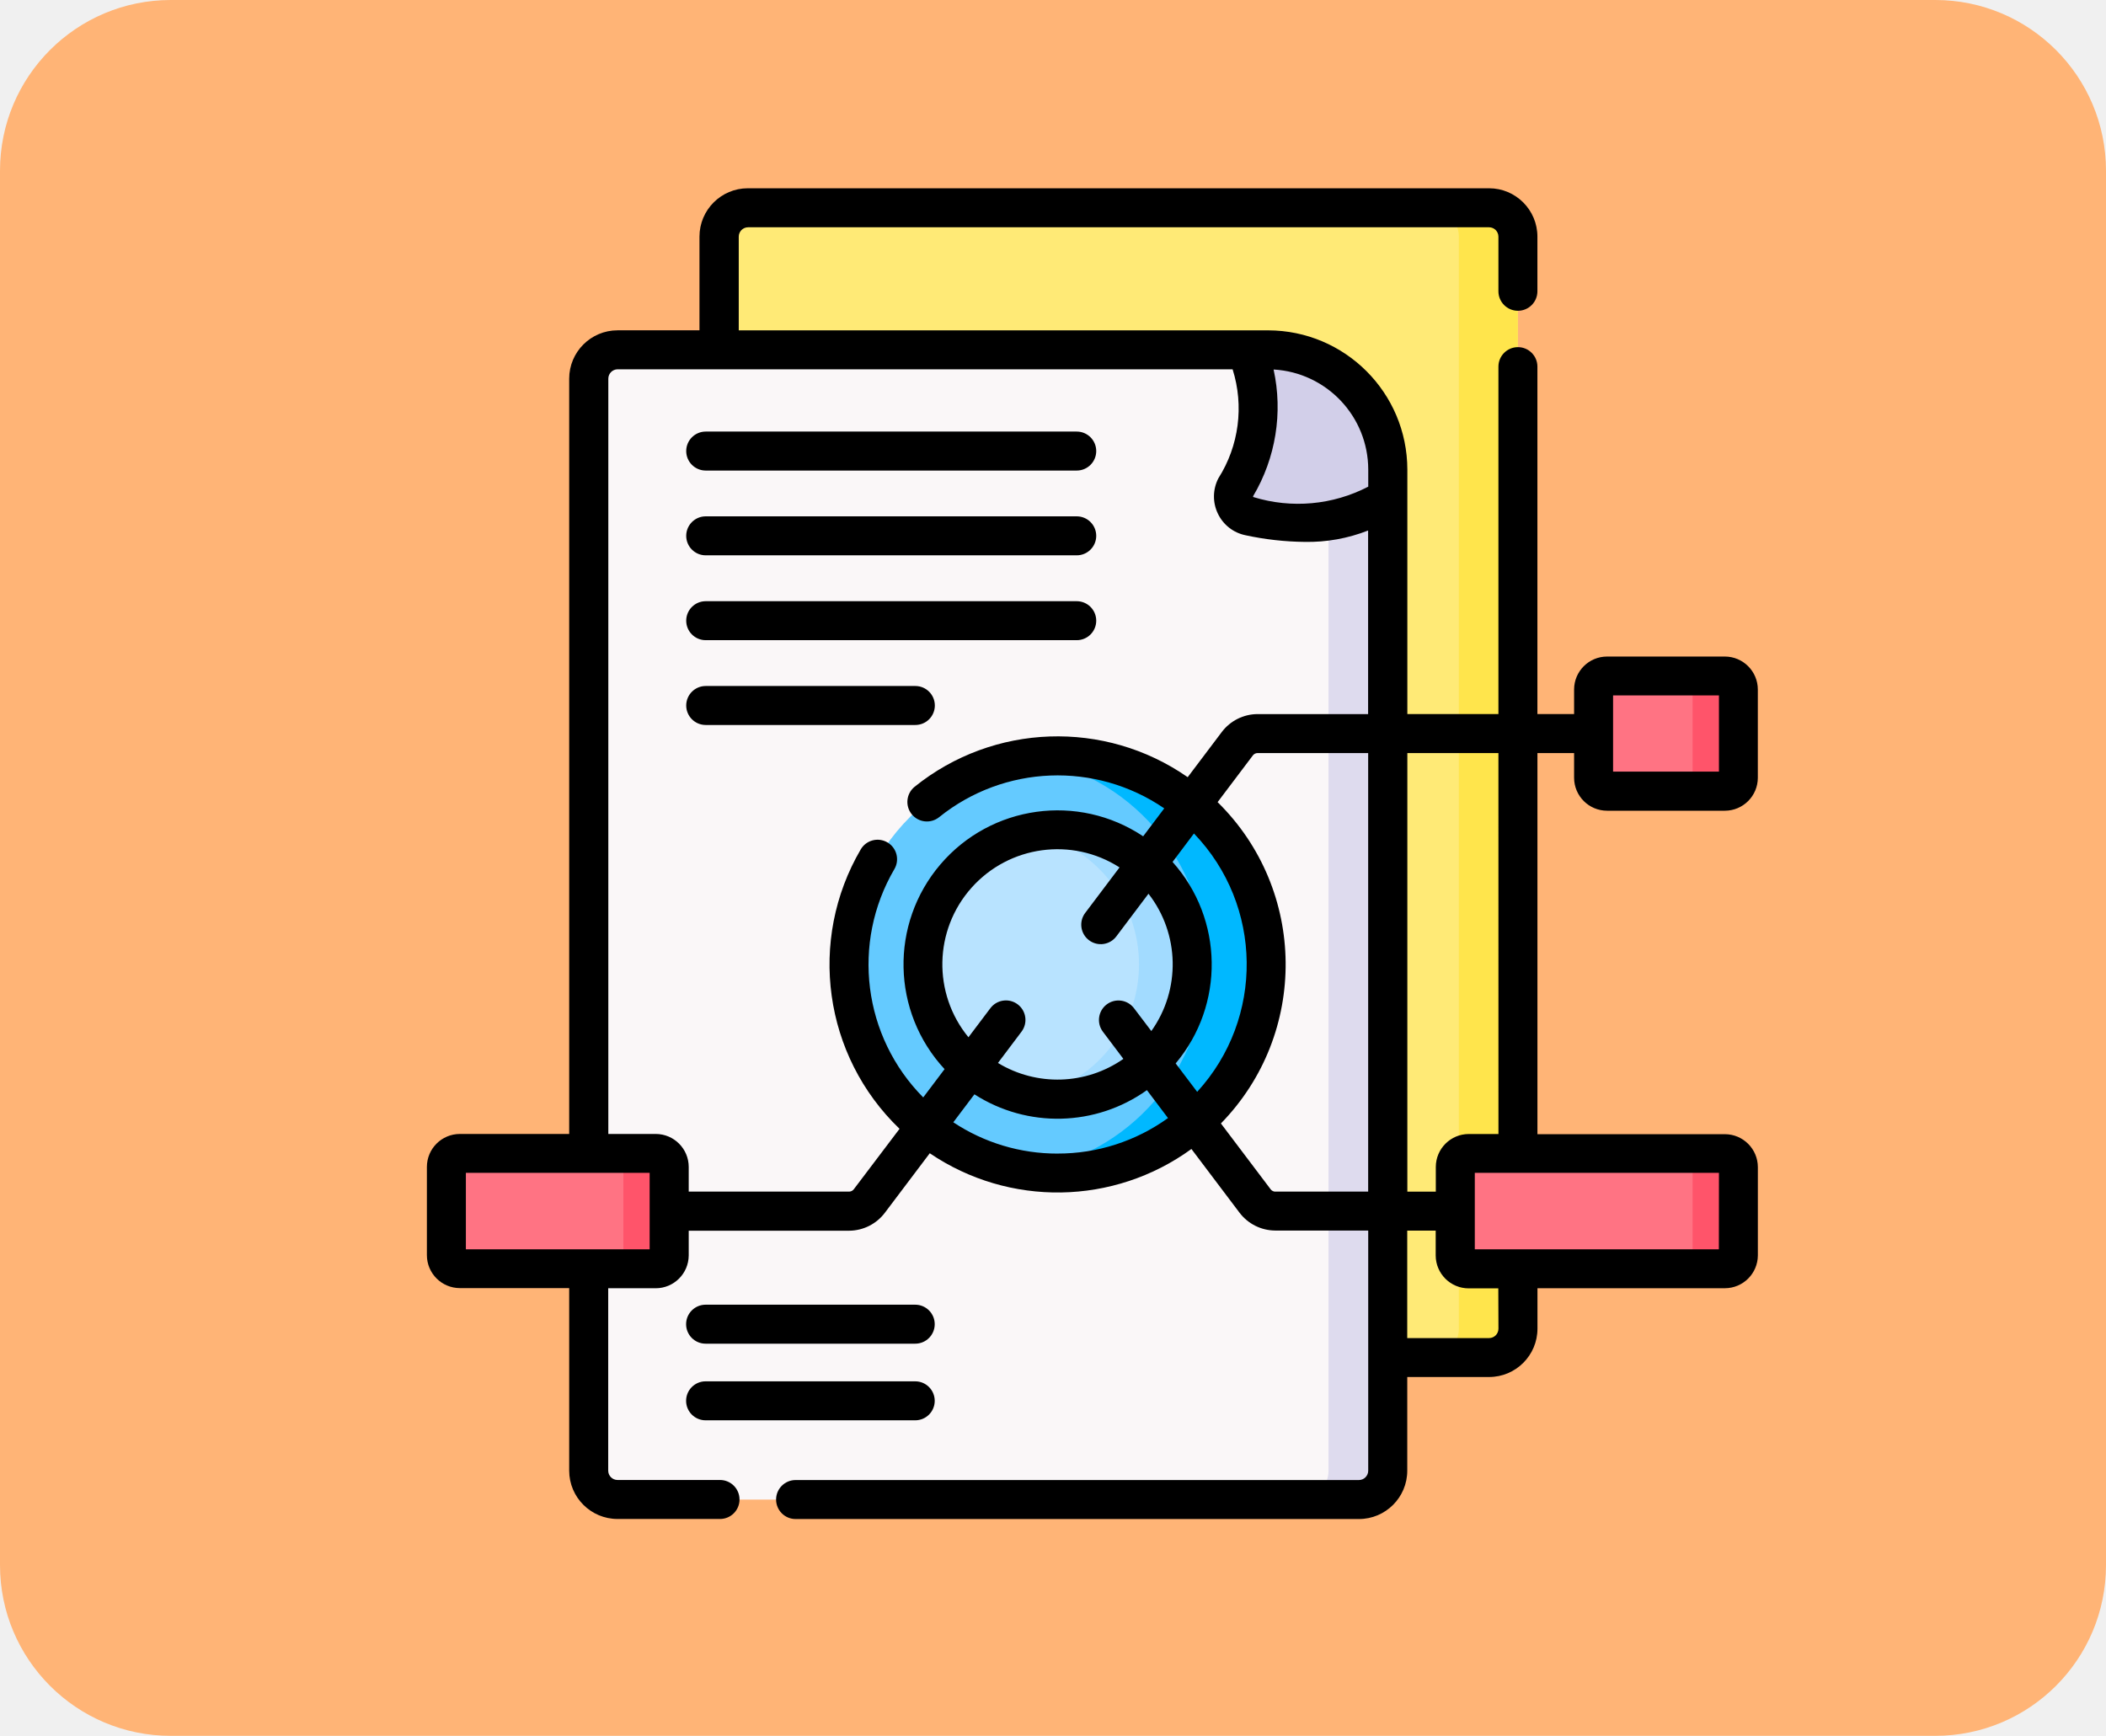
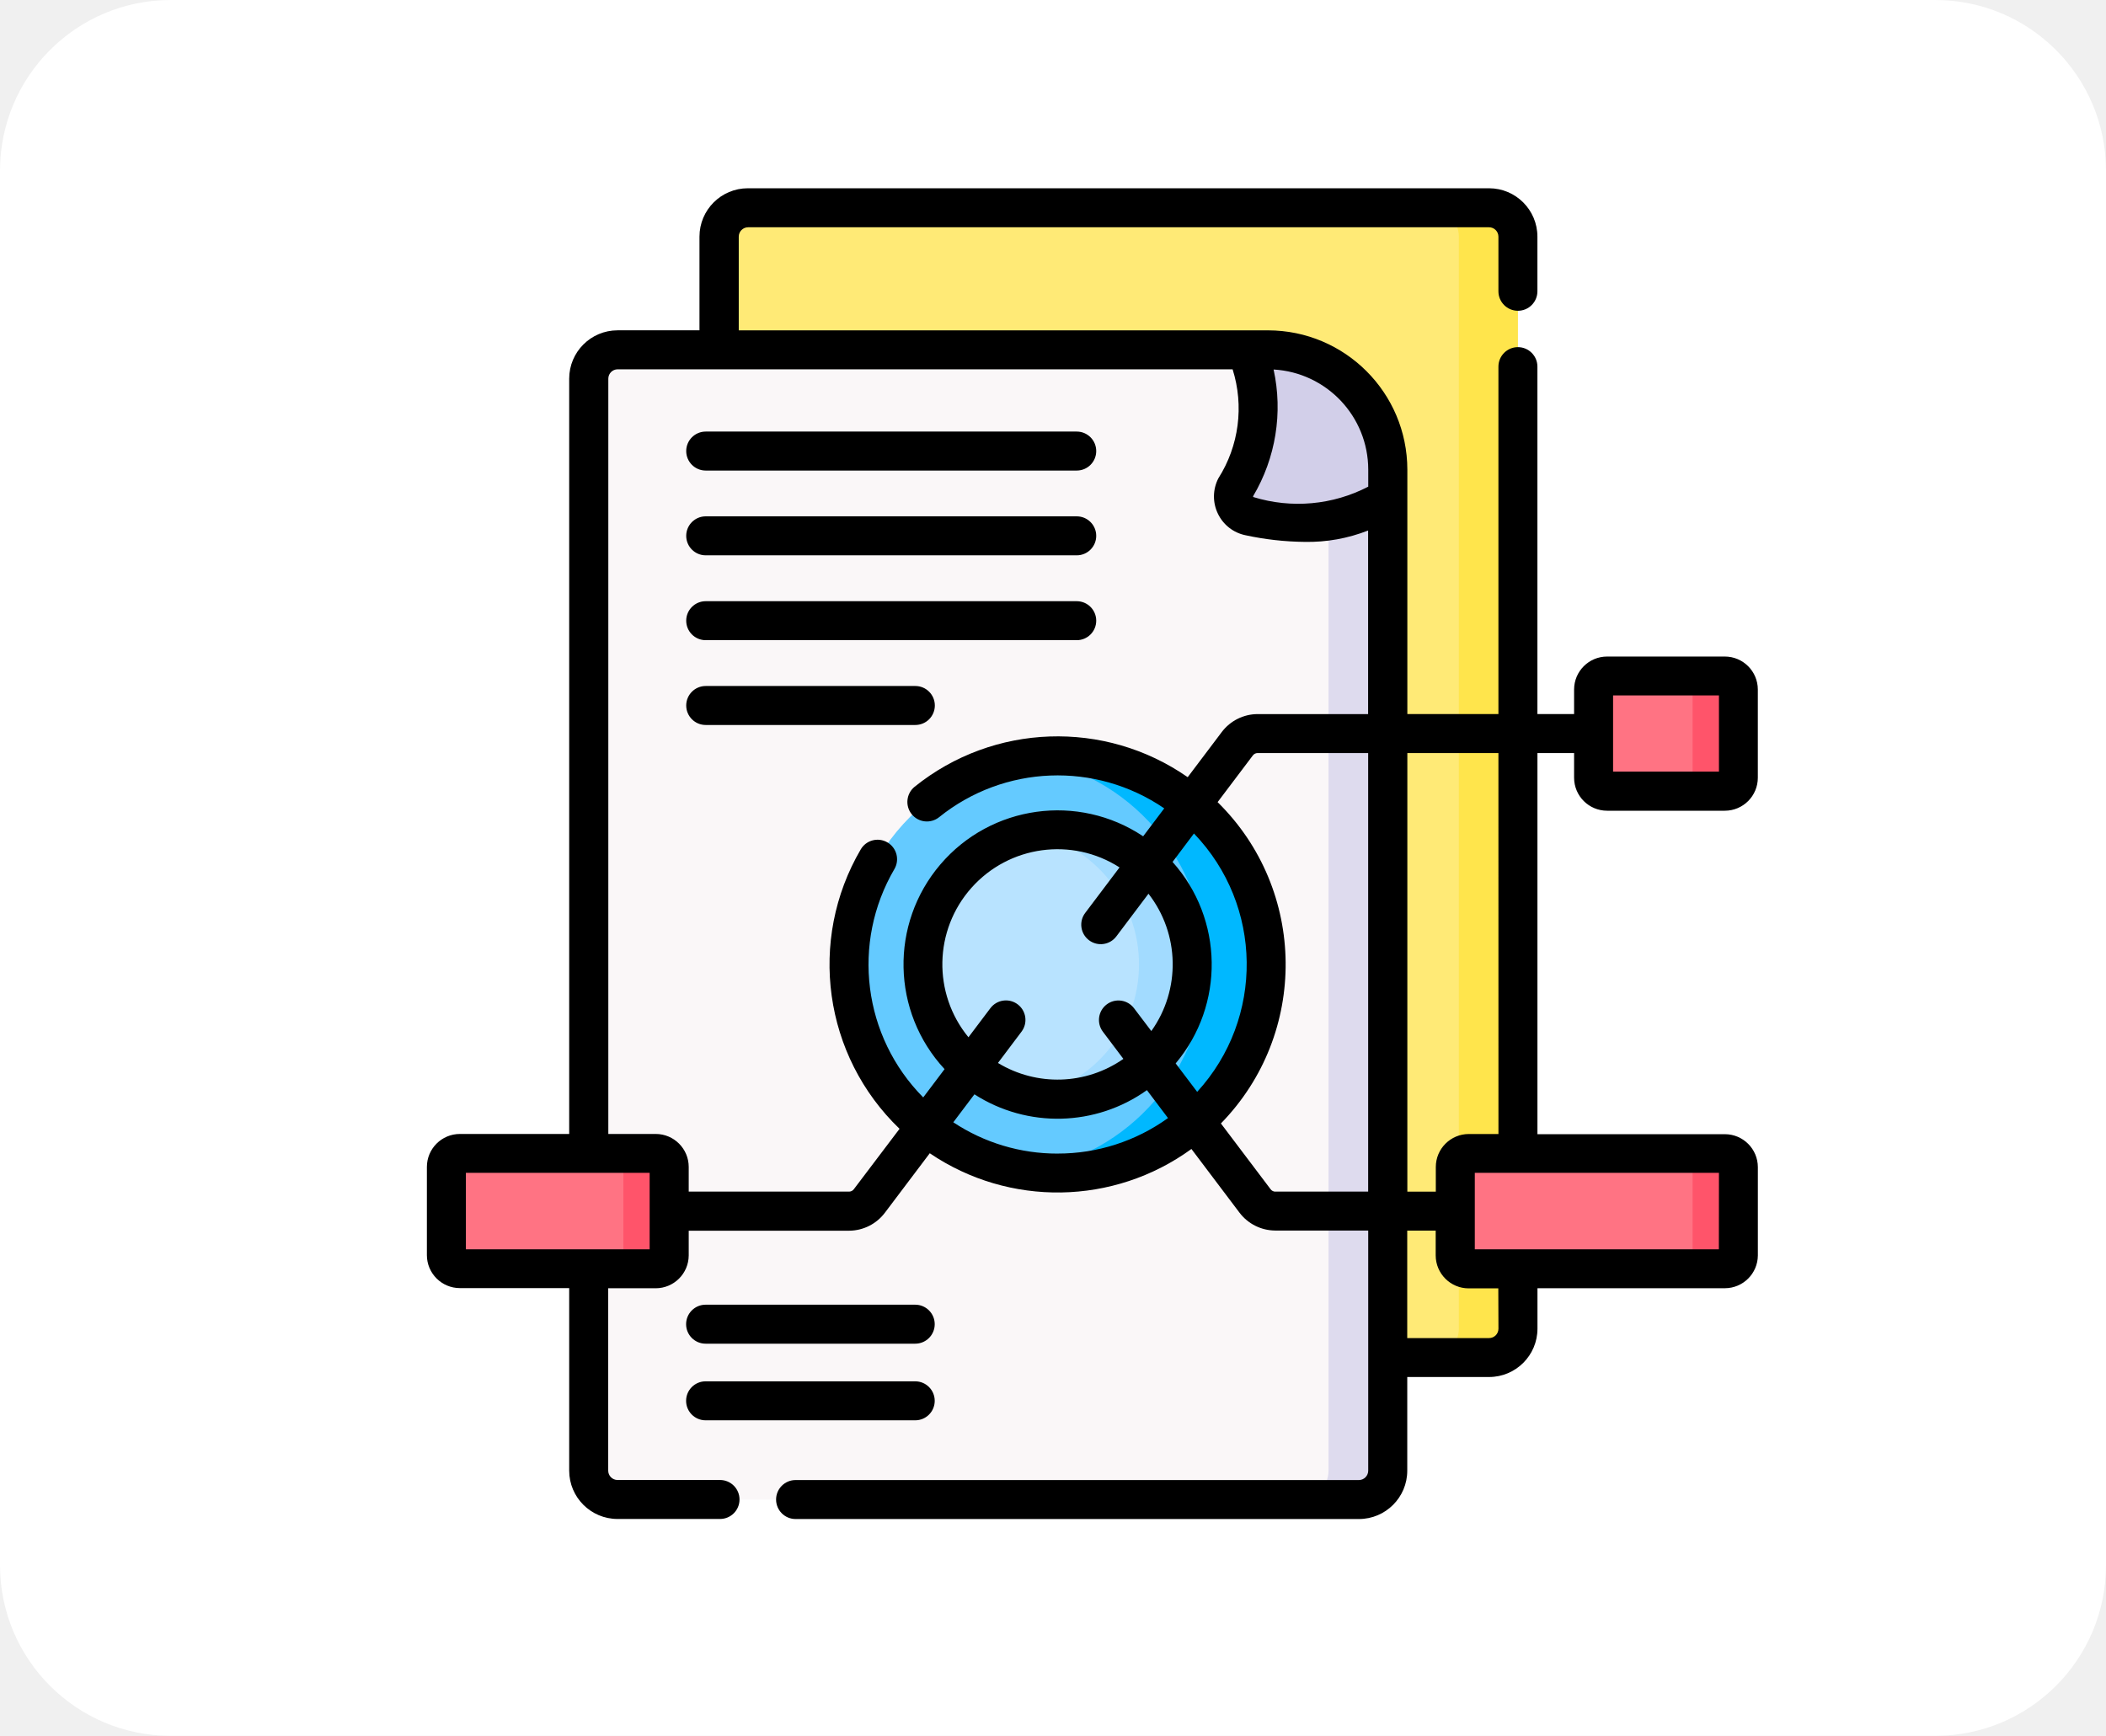
<svg xmlns="http://www.w3.org/2000/svg" width="74" height="61" viewBox="0 0 74 61">
-   <g id="Grupo_1070553" data-name="Grupo 1070553" transform="translate(-1031 -1586.201)">
-     <g id="Grupo_1070059" data-name="Grupo 1070059" transform="translate(0 62)">
-       <g id="Grupo_1070031" data-name="Grupo 1070031" transform="translate(0 -511)">
-         <rect id="Rectángulo_373665" data-name="Rectángulo 373665" width="74" height="61" rx="6" transform="translate(1031 2035.201)" fill="#ffb476" />
+   <g id="Grupo_1070750" data-name="Grupo 1070750" transform="translate(-1031 -1598)">
+     <g id="Grupo_1070031" data-name="Grupo 1070031" transform="translate(0 -437.201)">
+       <rect id="Rectángulo_373665" data-name="Rectángulo 373665" width="74" height="61" rx="6" transform="translate(1031 2035.201)" fill="#fff" />
+     </g>
+     <g id="analizar" transform="translate(1046 1604.616)">
+       <g id="Grupo_1070053" data-name="Grupo 1070053" transform="translate(0)">
+         <g id="Grupo_1070051" data-name="Grupo 1070051">
+           <path id="Trazado_773803" data-name="Trazado 773803" d="M139.432,47.9H112.374V8.513A1.014,1.014,0,0,1,113.388,7.5h26.044a1.014,1.014,0,0,1,1.014,1.014V46.889a1.014,1.014,0,0,1-1.014,1.014Z" transform="translate(-102.11 -6.814)" fill="#ffea76" />
+           <path id="Trazado_773804" data-name="Trazado 773804" d="M388,7.5h-2.071a1.014,1.014,0,0,1,1.014,1.014V46.89a1.014,1.014,0,0,1-1.014,1.014H388a1.014,1.014,0,0,0,1.014-1.014V8.514A1.014,1.014,0,0,0,388,7.5Z" transform="translate(-350.682 -6.815)" fill="#ffe54c" />
+           <path id="Trazado_773805" data-name="Trazado 773805" d="M87.221,63.567l-1.863-1.413H63.307a1.014,1.014,0,0,0-1.014,1.014v38.376a1.014,1.014,0,0,0,1.014,1.014H89.351a1.014,1.014,0,0,0,1.014-1.014V67.313l-2.444-.623Z" transform="translate(-56.603 -56.477)" fill="#faf7f8" />
+           <g id="Grupo_1070050" data-name="Grupo 1070050">
+             <path id="Trazado_773806" data-name="Trazado 773806" fill="#dedbee" />
+             <path id="Trazado_773807" data-name="Trazado 773807" d="M336.76,147.582a1.014,1.014,0,0,1-1.014,1.014h2.081a1.014,1.014,0,0,0,1.014-1.014V113.35l-2.081-.531Z" transform="translate(-305.079 -102.514)" fill="#dedbee" />
+           </g>
+           <path id="Trazado_773808" data-name="Trazado 773808" d="M310.74,62.154a5.074,5.074,0,0,1-.329,4.827A.708.708,0,0,0,310.892,68c1.992.412,3.661.268,4.856-.687v-.95a4.208,4.208,0,0,0-4.208-4.208Z" transform="translate(-281.986 -56.477)" fill="#d2cfe9" />
+         </g>
+         <circle id="Elipse_8331" data-name="Elipse 8331" cx="7.331" cy="7.331" r="7.331" transform="translate(14.83 19.945)" fill="#64caff" />
+         <path id="Trazado_773809" data-name="Trazado 773809" d="M232.013,218.361a7.391,7.391,0,0,0-1.066.078,7.331,7.331,0,0,1,0,14.505,7.331,7.331,0,1,0,1.066-14.583Z" transform="translate(-209.852 -198.416)" fill="#00b8ff" />
+         <circle id="Elipse_8332" data-name="Elipse 8332" cx="4.731" cy="4.731" r="4.731" transform="translate(17.43 22.545)" fill="#b8e3ff" />
+         <path id="Trazado_773810" data-name="Trazado 773810" d="M233.313,246.821a4.758,4.758,0,0,0-.935.093,4.732,4.732,0,0,1,0,9.277,4.731,4.731,0,1,0,.935-9.37Z" transform="translate(-211.152 -224.276)" fill="#a2dbff" />
+         <g id="Grupo_1070052" data-name="Grupo 1070052" transform="translate(40.995 17.136)">
+           <path id="Trazado_773811" data-name="Trazado 773811" d="M453.423,191.662h-4.139a.474.474,0,0,1-.474-.474v-3.1a.474.474,0,0,1,.474-.474h4.139a.474.474,0,0,1,.474.474v3.1A.474.474,0,0,1,453.423,191.662Z" transform="translate(-448.81 -187.61)" fill="#ff7383" />
+           <path id="Trazado_773812" data-name="Trazado 773812" d="M483.308,187.608H481.7a.474.474,0,0,1,.474.474v3.1a.474.474,0,0,1-.474.474h1.609a.474.474,0,0,0,.474-.474v-3.1A.474.474,0,0,0,483.308,187.608Z" transform="translate(-478.695 -187.608)" fill="#ff546a" />
+         </g>
+         <path id="Trazado_773813" data-name="Trazado 773813" d="M14.853,375.383H7.974a.474.474,0,0,1-.474-.474v-3.1a.474.474,0,0,1,.474-.474h6.88a.474.474,0,0,1,.474.474v3.1A.474.474,0,0,1,14.853,375.383Z" transform="translate(-6.815 -337.413)" fill="#ff7383" />
+         <path id="Trazado_773814" data-name="Trazado 773814" d="M72,371.33H70.39a.474.474,0,0,1,.474.474v3.1a.474.474,0,0,1-.474.474H72a.474.474,0,0,0,.474-.474v-3.1A.474.474,0,0,0,72,371.33Z" transform="translate(-63.96 -337.412)" fill="#ff546a" />
+         <path id="Trazado_773815" data-name="Trazado 773815" d="M405.091,371.329h-9a.474.474,0,0,0-.474.474v3.1a.474.474,0,0,0,.474.474h9a.474.474,0,0,0,.474-.474v-3.1A.474.474,0,0,0,405.091,371.329Z" transform="translate(-359.483 -337.411)" fill="#ff7383" />
+         <path id="Trazado_773816" data-name="Trazado 773816" d="M483.308,375.382H481.7a.474.474,0,0,0,.474-.474v-3.1a.474.474,0,0,0-.474-.474h1.609a.474.474,0,0,1,.474.474v3.1A.474.474,0,0,1,483.308,375.382Z" transform="translate(-437.7 -337.412)" fill="#ff546a" />
      </g>
-       <g id="analizar" transform="translate(1046 1530.817)">
-         <g id="Grupo_1070053" data-name="Grupo 1070053" transform="translate(0)">
-           <g id="Grupo_1070051" data-name="Grupo 1070051">
-             <path id="Trazado_773803" data-name="Trazado 773803" d="M139.432,47.9H112.374V8.513A1.014,1.014,0,0,1,113.388,7.5h26.044a1.014,1.014,0,0,1,1.014,1.014V46.889a1.014,1.014,0,0,1-1.014,1.014Z" transform="translate(-102.11 -6.814)" fill="#ffea76" />
-             <path id="Trazado_773804" data-name="Trazado 773804" d="M388,7.5h-2.071a1.014,1.014,0,0,1,1.014,1.014V46.89a1.014,1.014,0,0,1-1.014,1.014H388a1.014,1.014,0,0,0,1.014-1.014V8.514A1.014,1.014,0,0,0,388,7.5Z" transform="translate(-350.682 -6.815)" fill="#ffe54c" />
-             <path id="Trazado_773805" data-name="Trazado 773805" d="M87.221,63.567l-1.863-1.413H63.307a1.014,1.014,0,0,0-1.014,1.014v38.376a1.014,1.014,0,0,0,1.014,1.014H89.351a1.014,1.014,0,0,0,1.014-1.014V67.313l-2.444-.623Z" transform="translate(-56.603 -56.477)" fill="#faf7f8" />
-             <g id="Grupo_1070050" data-name="Grupo 1070050">
-               <path id="Trazado_773806" data-name="Trazado 773806" fill="#dedbee" />
-               <path id="Trazado_773807" data-name="Trazado 773807" d="M336.76,147.582a1.014,1.014,0,0,1-1.014,1.014h2.081a1.014,1.014,0,0,0,1.014-1.014V113.35l-2.081-.531Z" transform="translate(-305.079 -102.514)" fill="#dedbee" />
-             </g>
-             <path id="Trazado_773808" data-name="Trazado 773808" d="M310.74,62.154a5.074,5.074,0,0,1-.329,4.827A.708.708,0,0,0,310.892,68c1.992.412,3.661.268,4.856-.687v-.95a4.208,4.208,0,0,0-4.208-4.208Z" transform="translate(-281.986 -56.477)" fill="#d2cfe9" />
-           </g>
-           <circle id="Elipse_8331" data-name="Elipse 8331" cx="7.331" cy="7.331" r="7.331" transform="translate(14.83 19.945)" fill="#64caff" />
-           <path id="Trazado_773809" data-name="Trazado 773809" d="M232.013,218.361a7.391,7.391,0,0,0-1.066.078,7.331,7.331,0,0,1,0,14.505,7.331,7.331,0,1,0,1.066-14.583Z" transform="translate(-209.852 -198.416)" fill="#00b8ff" />
-           <circle id="Elipse_8332" data-name="Elipse 8332" cx="4.731" cy="4.731" r="4.731" transform="translate(17.43 22.545)" fill="#b8e3ff" />
-           <path id="Trazado_773810" data-name="Trazado 773810" d="M233.313,246.821a4.758,4.758,0,0,0-.935.093,4.732,4.732,0,0,1,0,9.277,4.731,4.731,0,1,0,.935-9.37Z" transform="translate(-211.152 -224.276)" fill="#a2dbff" />
-           <g id="Grupo_1070052" data-name="Grupo 1070052" transform="translate(40.995 17.136)">
-             <path id="Trazado_773811" data-name="Trazado 773811" d="M453.423,191.662h-4.139a.474.474,0,0,1-.474-.474v-3.1a.474.474,0,0,1,.474-.474h4.139a.474.474,0,0,1,.474.474v3.1A.474.474,0,0,1,453.423,191.662Z" transform="translate(-448.81 -187.61)" fill="#ff7383" />
-             <path id="Trazado_773812" data-name="Trazado 773812" d="M483.308,187.608H481.7a.474.474,0,0,1,.474.474v3.1a.474.474,0,0,1-.474.474h1.609a.474.474,0,0,0,.474-.474v-3.1A.474.474,0,0,0,483.308,187.608Z" transform="translate(-478.695 -187.608)" fill="#ff546a" />
-           </g>
-           <path id="Trazado_773813" data-name="Trazado 773813" d="M14.853,375.383H7.974a.474.474,0,0,1-.474-.474v-3.1a.474.474,0,0,1,.474-.474h6.88a.474.474,0,0,1,.474.474v3.1A.474.474,0,0,1,14.853,375.383Z" transform="translate(-6.815 -337.413)" fill="#ff7383" />
-           <path id="Trazado_773814" data-name="Trazado 773814" d="M72,371.33H70.39a.474.474,0,0,1,.474.474v3.1a.474.474,0,0,1-.474.474H72a.474.474,0,0,0,.474-.474v-3.1A.474.474,0,0,0,72,371.33Z" transform="translate(-63.96 -337.412)" fill="#ff546a" />
-           <path id="Trazado_773815" data-name="Trazado 773815" d="M405.091,371.329h-9a.474.474,0,0,0-.474.474v3.1a.474.474,0,0,0,.474.474h9a.474.474,0,0,0,.474-.474v-3.1A.474.474,0,0,0,405.091,371.329Z" transform="translate(-359.483 -337.411)" fill="#ff7383" />
-           <path id="Trazado_773816" data-name="Trazado 773816" d="M483.308,375.382H481.7a.474.474,0,0,0,.474-.474v-3.1a.474.474,0,0,0-.474-.474h1.609a.474.474,0,0,1,.474.474v3.1A.474.474,0,0,1,483.308,375.382Z" transform="translate(-437.7 -337.412)" fill="#ff546a" />
-         </g>
-         <g id="Grupo_1070054" data-name="Grupo 1070054" transform="translate(0 0)">
-           <path id="Trazado_773817" data-name="Trazado 773817" d="M41.468,21.874h4.139a1.16,1.16,0,0,0,1.159-1.159v-3.1a1.16,1.16,0,0,0-1.159-1.159H41.468A1.16,1.16,0,0,0,40.31,17.61v.867H39.021V6.268a.685.685,0,0,0-1.37,0V18.477h-3.2V9.886a4.9,4.9,0,0,0-4.893-4.893h-18.6V1.7a.329.329,0,0,1,.329-.329H37.322a.329.329,0,0,1,.329.329v1.92a.685.685,0,1,0,1.37,0V1.7a1.7,1.7,0,0,0-1.7-1.7H11.278a1.7,1.7,0,0,0-1.7,1.7V4.992H6.7A1.7,1.7,0,0,0,5,6.691V33.233H1.159A1.16,1.16,0,0,0,0,34.391v3.1a1.16,1.16,0,0,0,1.159,1.159H5v6.413a1.7,1.7,0,0,0,1.7,1.7h3.6a.685.685,0,1,0,0-1.37H6.7a.329.329,0,0,1-.329-.329V38.655H8.038A1.16,1.16,0,0,0,9.2,37.5v-.867h5.638A1.584,1.584,0,0,0,16.094,36l1.576-2.089a8,8,0,0,0,9.194-.15L28.554,36a1.584,1.584,0,0,0,1.258.627h3.264v8.439a.329.329,0,0,1-.329.329H12.955a.685.685,0,1,0,0,1.37H32.748a1.7,1.7,0,0,0,1.7-1.7V41.774h2.875a1.7,1.7,0,0,0,1.7-1.7v-1.42h6.586A1.16,1.16,0,0,0,46.767,37.5v-3.1a1.16,1.16,0,0,0-1.159-1.159H39.022V19.848H40.31v.867a1.16,1.16,0,0,0,1.159,1.159ZM33.077,9.886v.6a5.342,5.342,0,0,1-4.032.367c-.005,0-.007,0-.011-.009a.028.028,0,0,1,0-.027,6.147,6.147,0,0,0,.717-4.448A3.528,3.528,0,0,1,33.077,9.886Zm-25.25,27.4H1.37V34.6H7.827ZM15,35.177a.208.208,0,0,1-.165.082H9.2v-.867a1.16,1.16,0,0,0-1.159-1.159H6.375V6.691A.329.329,0,0,1,6.7,6.362H28.311a4.574,4.574,0,0,1-.5,3.83,1.39,1.39,0,0,0-.017,1.243,1.376,1.376,0,0,0,.969.758,10.339,10.339,0,0,0,2.085.234,5.789,5.789,0,0,0,2.224-.4v6.451H29.191a1.584,1.584,0,0,0-1.258.627l-1.2,1.59a8.005,8.005,0,0,0-9.594.336A.685.685,0,1,0,18,22.1a6.637,6.637,0,0,1,7.909-.309l-.741.982a5.414,5.414,0,0,0-6.978,8.182l-.75.994a6.637,6.637,0,0,1-1.013-8.024.685.685,0,0,0-1.182-.693,8.006,8.006,0,0,0,1.363,9.82Zm11.31-4.423a5.406,5.406,0,0,0-.109-7.08l.752-1a6.634,6.634,0,0,1,.113,9.079Zm-1.463-1.939a.685.685,0,1,0-1.094.825l.72.955a4.039,4.039,0,0,1-4.407.143l.828-1.1a.685.685,0,0,0-1.094-.825l-.771,1.022a4.044,4.044,0,0,1,5.309-5.969l-1.207,1.6a.685.685,0,1,0,1.094.825l1.13-1.5a4.039,4.039,0,0,1,.1,4.826Zm-2.686,5.108a6.608,6.608,0,0,1-3.664-1.1l.742-.983a5.406,5.406,0,0,0,6.061-.147l.741.981A6.61,6.61,0,0,1,22.161,33.922Zm7.652,1.337a.207.207,0,0,1-.165-.082L27.9,32.864a8,8,0,0,0-.116-11.292l1.239-1.642a.208.208,0,0,1,.165-.082h3.886V35.259H29.813Zm7.839,4.817a.329.329,0,0,1-.329.329H34.447V36.629h1V37.5a1.16,1.16,0,0,0,1.159,1.159h1.041Zm7.745-2.79H36.821V34.6H45.4Zm-7.745-4.052H36.61a1.16,1.16,0,0,0-1.159,1.159v.867h-1V19.848h3.2ZM41.68,17.821H45.4V20.5H41.68Z" transform="translate(0 0)" />
-           <path id="Trazado_773818" data-name="Trazado 773818" d="M100.438,94.971h13.037a.685.685,0,1,0,0-1.37H100.438a.685.685,0,0,0,0,1.37Z" transform="translate(-90.641 -85.051)" />
-           <path id="Trazado_773819" data-name="Trazado 773819" d="M100.438,127.6h13.037a.685.685,0,0,0,0-1.37H100.438a.685.685,0,0,0,0,1.37Z" transform="translate(-90.641 -114.701)" />
-           <path id="Trazado_773820" data-name="Trazado 773820" d="M100.438,160.232h13.037a.685.685,0,1,0,0-1.37H100.438a.685.685,0,1,0,0,1.37Z" transform="translate(-90.641 -144.351)" />
-           <path id="Trazado_773821" data-name="Trazado 773821" d="M108.489,192.177a.685.685,0,0,0-.685-.685h-7.366a.685.685,0,1,0,0,1.37H107.8A.685.685,0,0,0,108.489,192.177Z" transform="translate(-90.641 -174.001)" />
-           <path id="Trazado_773822" data-name="Trazado 773822" d="M100.438,430.888H107.8a.685.685,0,0,0,0-1.37h-7.366a.685.685,0,1,0,0,1.37Z" transform="translate(-90.641 -390.285)" />
-           <path id="Trazado_773823" data-name="Trazado 773823" d="M100.438,460.374H107.8a.685.685,0,0,0,0-1.37h-7.366a.685.685,0,1,0,0,1.37Z" transform="translate(-90.641 -417.078)" />
-         </g>
+       <g id="Grupo_1070054" data-name="Grupo 1070054" transform="translate(0 0)">
+         <path id="Trazado_773817" data-name="Trazado 773817" d="M41.468,21.874h4.139a1.16,1.16,0,0,0,1.159-1.159v-3.1a1.16,1.16,0,0,0-1.159-1.159H41.468A1.16,1.16,0,0,0,40.31,17.61v.867H39.021V6.268a.685.685,0,0,0-1.37,0V18.477h-3.2V9.886a4.9,4.9,0,0,0-4.893-4.893h-18.6V1.7a.329.329,0,0,1,.329-.329H37.322a.329.329,0,0,1,.329.329v1.92a.685.685,0,1,0,1.37,0V1.7a1.7,1.7,0,0,0-1.7-1.7H11.278a1.7,1.7,0,0,0-1.7,1.7V4.992H6.7A1.7,1.7,0,0,0,5,6.691V33.233H1.159A1.16,1.16,0,0,0,0,34.391v3.1a1.16,1.16,0,0,0,1.159,1.159H5v6.413a1.7,1.7,0,0,0,1.7,1.7h3.6a.685.685,0,1,0,0-1.37H6.7a.329.329,0,0,1-.329-.329V38.655H8.038A1.16,1.16,0,0,0,9.2,37.5v-.867h5.638A1.584,1.584,0,0,0,16.094,36l1.576-2.089a8,8,0,0,0,9.194-.15L28.554,36a1.584,1.584,0,0,0,1.258.627h3.264v8.439a.329.329,0,0,1-.329.329H12.955a.685.685,0,1,0,0,1.37H32.748a1.7,1.7,0,0,0,1.7-1.7V41.774h2.875a1.7,1.7,0,0,0,1.7-1.7v-1.42h6.586A1.16,1.16,0,0,0,46.767,37.5v-3.1a1.16,1.16,0,0,0-1.159-1.159H39.022V19.848H40.31v.867a1.16,1.16,0,0,0,1.159,1.159ZM33.077,9.886v.6a5.342,5.342,0,0,1-4.032.367c-.005,0-.007,0-.011-.009a.028.028,0,0,1,0-.027,6.147,6.147,0,0,0,.717-4.448A3.528,3.528,0,0,1,33.077,9.886Zm-25.25,27.4H1.37V34.6H7.827ZM15,35.177a.208.208,0,0,1-.165.082H9.2v-.867a1.16,1.16,0,0,0-1.159-1.159H6.375V6.691A.329.329,0,0,1,6.7,6.362H28.311a4.574,4.574,0,0,1-.5,3.83,1.39,1.39,0,0,0-.017,1.243,1.376,1.376,0,0,0,.969.758,10.339,10.339,0,0,0,2.085.234,5.789,5.789,0,0,0,2.224-.4v6.451H29.191a1.584,1.584,0,0,0-1.258.627l-1.2,1.59a8.005,8.005,0,0,0-9.594.336A.685.685,0,1,0,18,22.1a6.637,6.637,0,0,1,7.909-.309l-.741.982a5.414,5.414,0,0,0-6.978,8.182l-.75.994a6.637,6.637,0,0,1-1.013-8.024.685.685,0,0,0-1.182-.693,8.006,8.006,0,0,0,1.363,9.82Zm11.31-4.423a5.406,5.406,0,0,0-.109-7.08l.752-1a6.634,6.634,0,0,1,.113,9.079Zm-1.463-1.939a.685.685,0,1,0-1.094.825l.72.955a4.039,4.039,0,0,1-4.407.143l.828-1.1a.685.685,0,0,0-1.094-.825l-.771,1.022a4.044,4.044,0,0,1,5.309-5.969l-1.207,1.6a.685.685,0,1,0,1.094.825l1.13-1.5a4.039,4.039,0,0,1,.1,4.826Zm-2.686,5.108a6.608,6.608,0,0,1-3.664-1.1l.742-.983a5.406,5.406,0,0,0,6.061-.147l.741.981A6.61,6.61,0,0,1,22.161,33.922Zm7.652,1.337a.207.207,0,0,1-.165-.082L27.9,32.864a8,8,0,0,0-.116-11.292l1.239-1.642a.208.208,0,0,1,.165-.082h3.886V35.259H29.813Zm7.839,4.817a.329.329,0,0,1-.329.329H34.447V36.629h1V37.5a1.16,1.16,0,0,0,1.159,1.159h1.041Zm7.745-2.79H36.821V34.6H45.4Zm-7.745-4.052H36.61a1.16,1.16,0,0,0-1.159,1.159v.867h-1V19.848h3.2ZM41.68,17.821H45.4V20.5H41.68Z" transform="translate(0 0)" />
+         <path id="Trazado_773818" data-name="Trazado 773818" d="M100.438,94.971h13.037a.685.685,0,1,0,0-1.37H100.438a.685.685,0,0,0,0,1.37Z" transform="translate(-90.641 -85.051)" />
+         <path id="Trazado_773819" data-name="Trazado 773819" d="M100.438,127.6h13.037a.685.685,0,0,0,0-1.37H100.438a.685.685,0,0,0,0,1.37Z" transform="translate(-90.641 -114.701)" />
+         <path id="Trazado_773820" data-name="Trazado 773820" d="M100.438,160.232h13.037a.685.685,0,1,0,0-1.37H100.438a.685.685,0,1,0,0,1.37Z" transform="translate(-90.641 -144.351)" />
+         <path id="Trazado_773821" data-name="Trazado 773821" d="M108.489,192.177a.685.685,0,0,0-.685-.685h-7.366a.685.685,0,1,0,0,1.37H107.8A.685.685,0,0,0,108.489,192.177Z" transform="translate(-90.641 -174.001)" />
+         <path id="Trazado_773822" data-name="Trazado 773822" d="M100.438,430.888H107.8a.685.685,0,0,0,0-1.37h-7.366a.685.685,0,1,0,0,1.37Z" transform="translate(-90.641 -390.285)" />
+         <path id="Trazado_773823" data-name="Trazado 773823" d="M100.438,460.374H107.8a.685.685,0,0,0,0-1.37h-7.366a.685.685,0,1,0,0,1.37Z" transform="translate(-90.641 -417.078)" />
      </g>
    </g>
  </g>
</svg>
